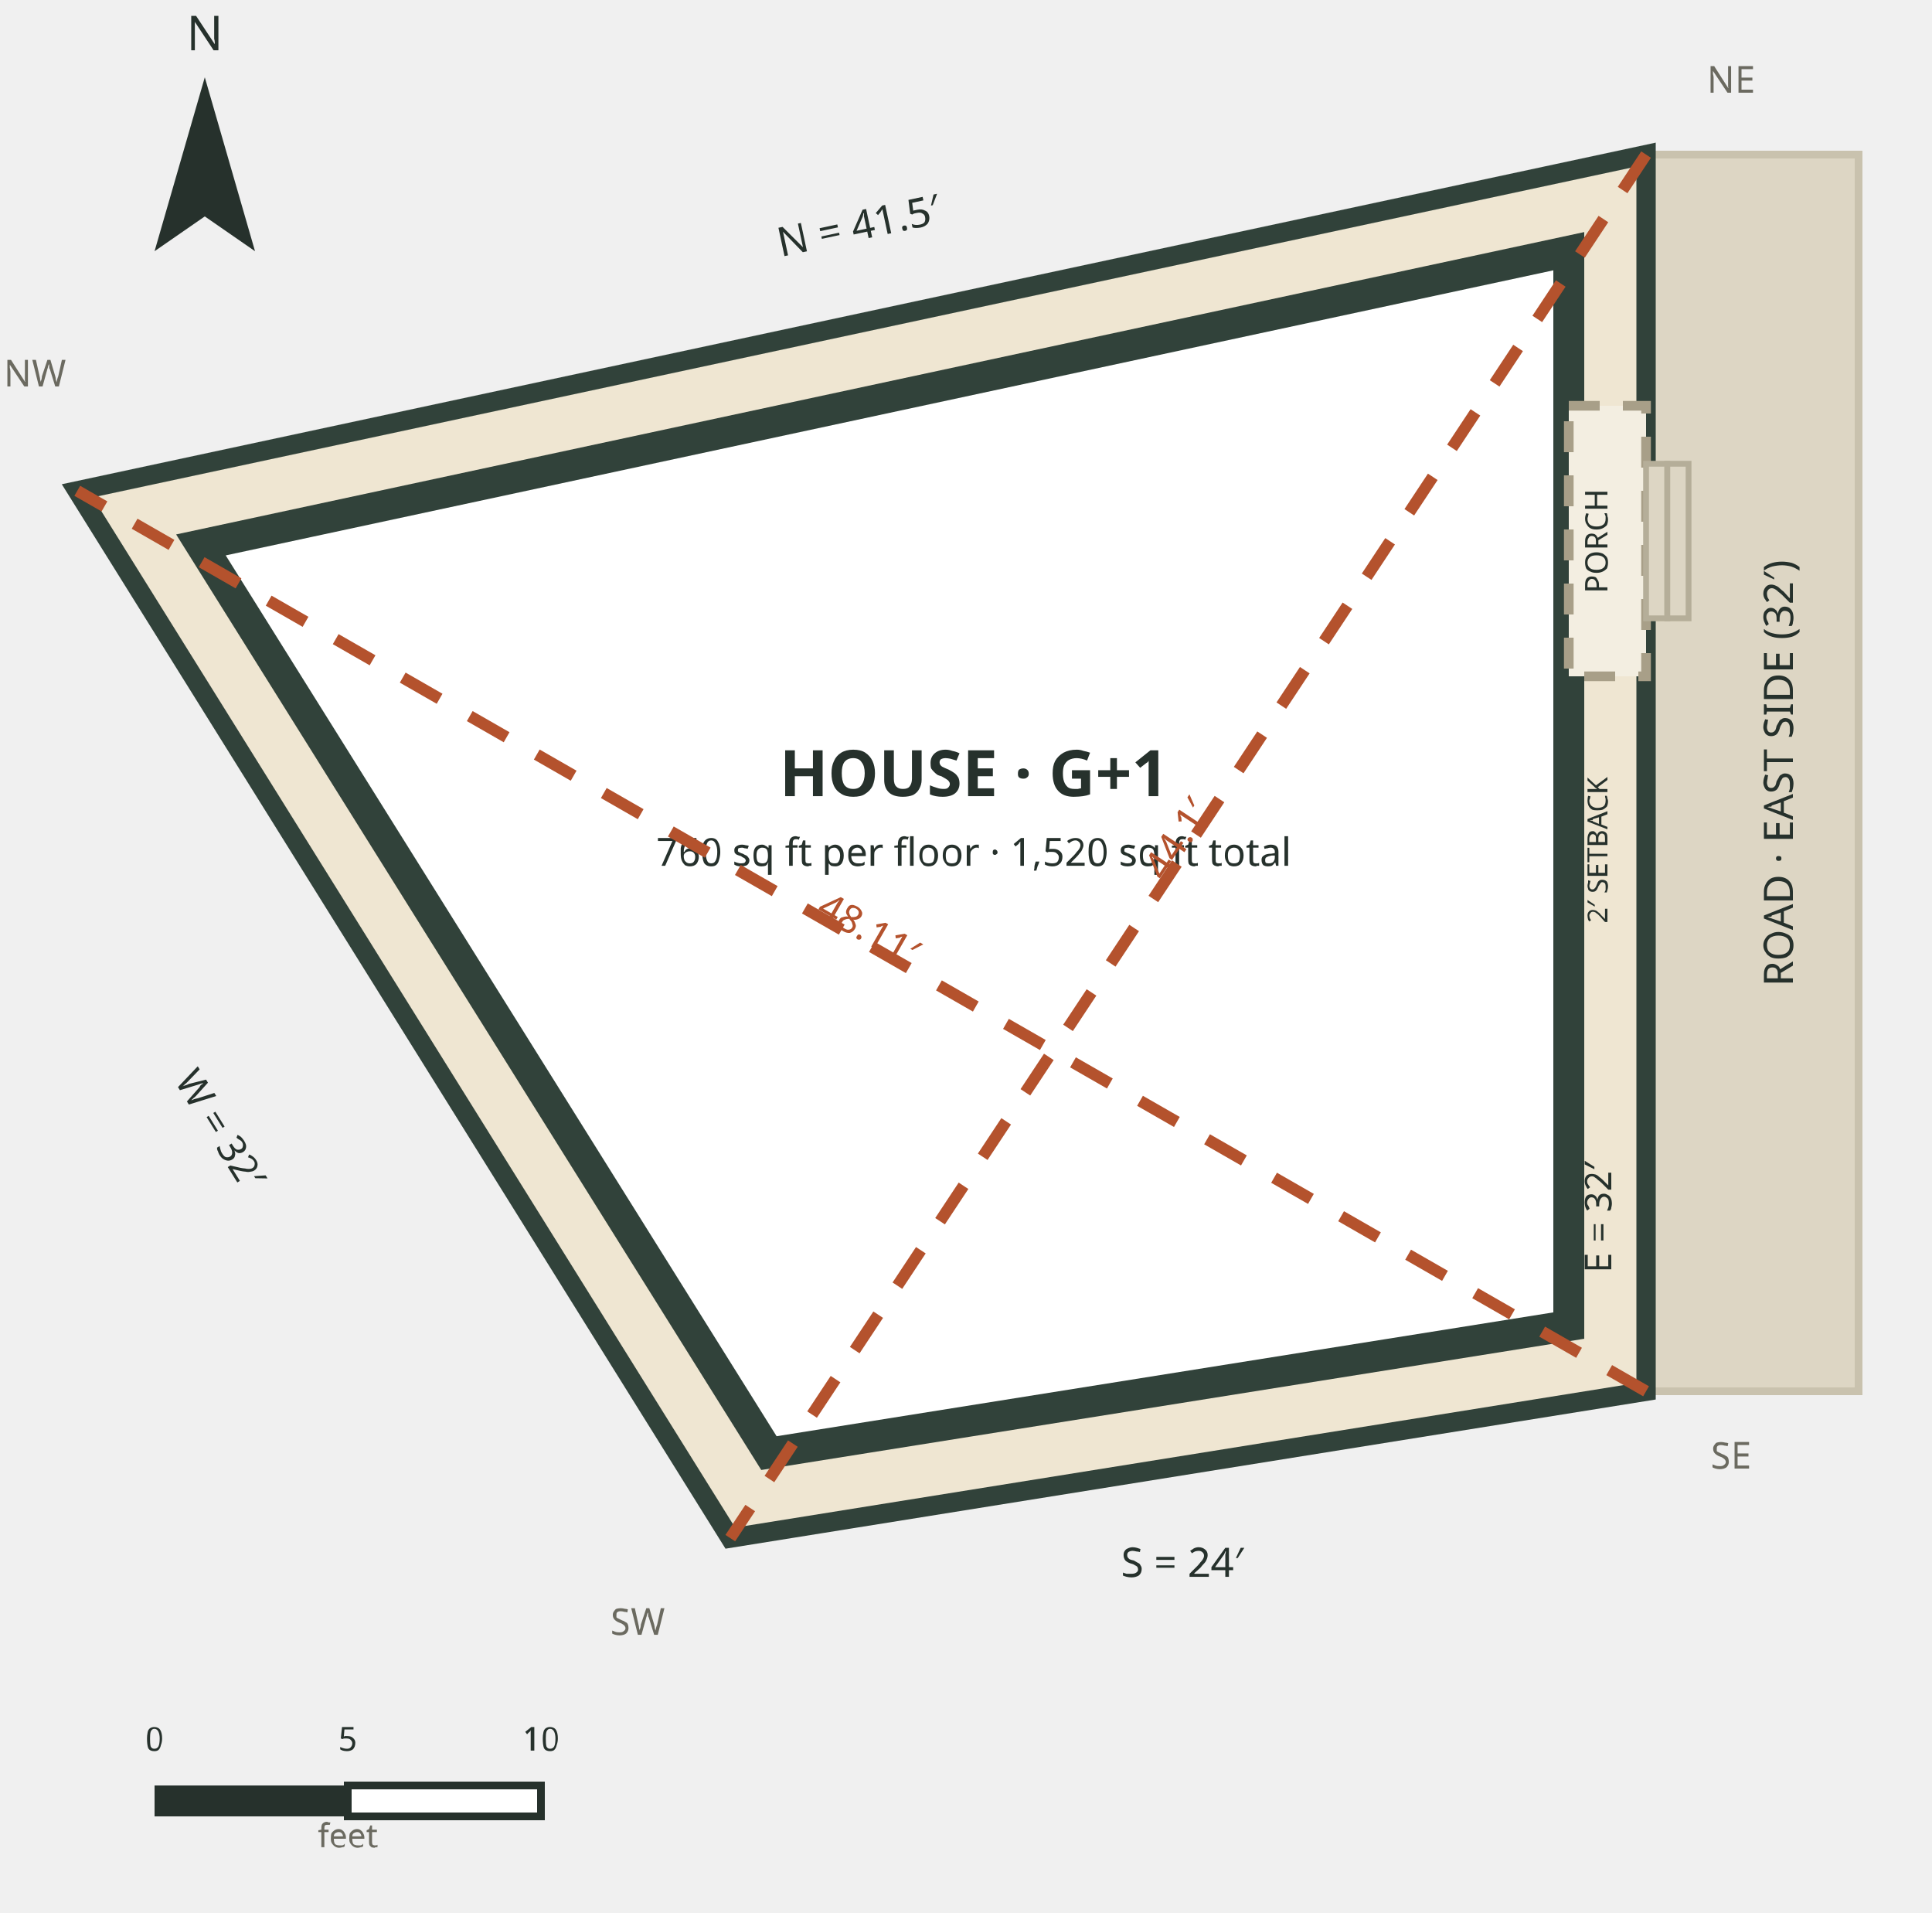
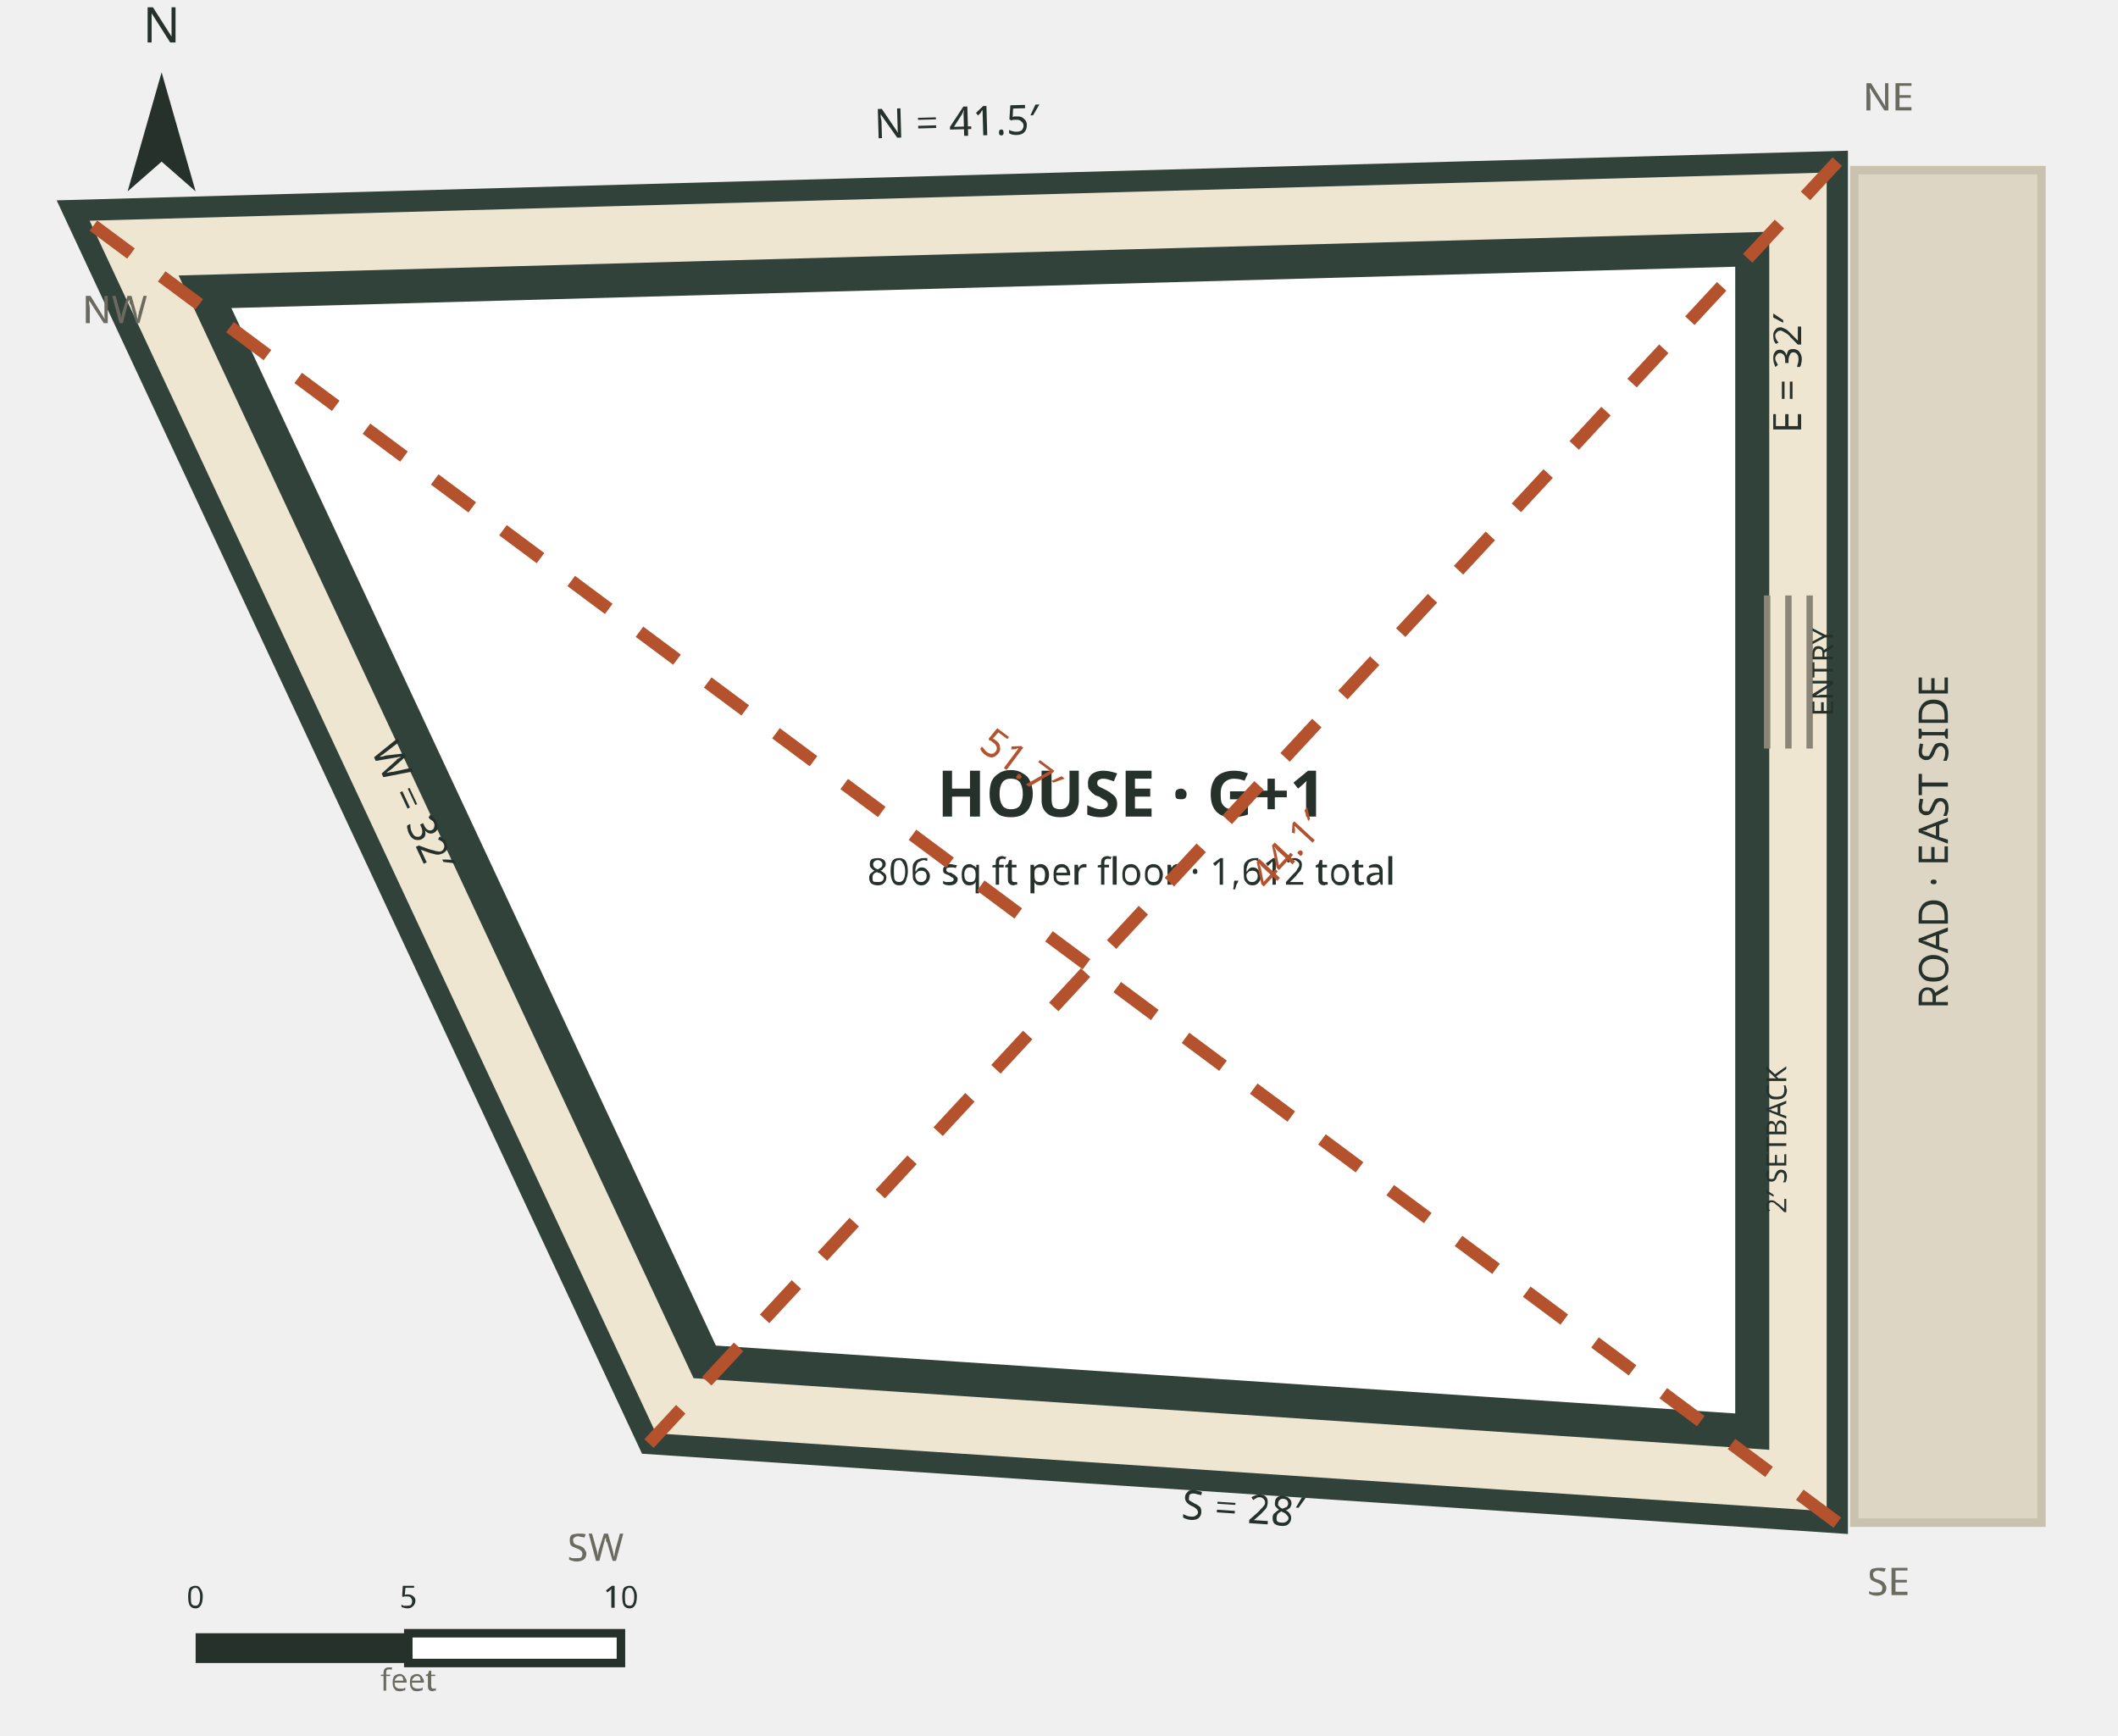
- <svg xmlns="http://www.w3.org/2000/svg" viewBox="0 0 50 49.5">
-   <rect x="42.6" y="4" width="5.5" height="32" fill="#ddd6c4" stroke="#c9c2ae" stroke-width="0.2" />
-   <text x="46.4" y="20" font-size="1.05" fill="#26312c" text-anchor="middle" font-family="system-ui,sans-serif" transform="rotate(-90 46.4 20)">ROAD · EAST SIDE (32′)</text>
-   <path d="M42.6,4 42.6,36 18.9,39.8 2,12.7 Z" fill="#efe6d2" stroke="#31423a" stroke-width="0.5" />
-   <path d="M 40.6 6.5 L 40.6 34.3 L 19.9 37.6 L 5.2 14.1 Z" fill="#ffffff" stroke="#31423a" stroke-width="0.8" />
-   <text x="25.2" y="20.6" font-size="1.65" fill="#26312c" text-anchor="middle" font-family="system-ui,sans-serif" stroke="#fff" stroke-width="0.55" paint-order="stroke" font-weight="700">HOUSE · G+1</text>
-   <text x="25.2" y="22.4" font-size="1" fill="#26312c" text-anchor="middle" font-family="system-ui,sans-serif" stroke="#fff" stroke-width="0.5" paint-order="stroke">760 sq ft per floor · 1,520 sq ft total</text>
-   <rect x="40.6" y="10.5" width="2" height="7" fill="#f3eee1" stroke="#a89f88" stroke-width="0.25" stroke-dasharray="0.8 0.6" />
-   <text x="41.6" y="14" font-size="0.8" fill="#26312c" text-anchor="middle" font-family="system-ui,sans-serif" transform="rotate(-90 41.6 14)">PORCH</text>
-   <rect x="42.6" y="12" width="0.55" height="4" fill="#ddd6c4" stroke="#b5ae99" stroke-width="0.15" />
-   <rect x="43.15" y="12" width="0.55" height="4" fill="#ddd6c4" stroke="#b5ae99" stroke-width="0.15" />
-   <text x="41.6" y="22" font-size="0.72" fill="#26312c" text-anchor="middle" font-family="system-ui,sans-serif" transform="rotate(-90 41.6 22)">2′ SETBACK</text>
-   <text x="41.7" y="31.5" font-size="0.95" fill="#26312c" text-anchor="middle" font-family="system-ui,sans-serif" transform="rotate(-90 41.7 31.5)">E = 32′</text>
-   <text x="30.6" y="40.8" font-size="1.05" fill="#26312c" text-anchor="middle" font-family="system-ui,sans-serif">S = 24′</text>
-   <text x="5.4" y="29.4" font-size="1" fill="#26312c" text-anchor="middle" font-family="system-ui,sans-serif" transform="rotate(58.1 5.4 29.4)">W = 32′</text>
-   <text x="22.3" y="6.2" font-size="1.05" fill="#26312c" text-anchor="middle" font-family="system-ui,sans-serif" transform="rotate(-12.1 22.3 6.2)">N = 41.5′</text>
-   <line x1="42.6" y1="4" x2="18.9" y2="39.8" stroke="#b4522d" stroke-width="0.3" stroke-dasharray="1.1 0.9" />
-   <line x1="42.6" y1="36" x2="2" y2="12.7" stroke="#b4522d" stroke-width="0.3" stroke-dasharray="1.1 0.9" />
-   <text x="30.75" y="21.9" font-size="1" fill="#b4522d" text-anchor="middle" font-family="system-ui,sans-serif" transform="rotate(-56.5 30.75 21.9)">44.1′</text>
-   <text x="22.3" y="24.35" font-size="1" fill="#b4522d" text-anchor="middle" font-family="system-ui,sans-serif" transform="rotate(29.8 22.3 24.35)">48.11′</text>
-   <text x="44.8" y="2.4" font-size="0.95" fill="#6b6a60" text-anchor="middle" font-family="system-ui,sans-serif">NE</text>
-   <text x="44.8" y="38" font-size="0.95" fill="#6b6a60" text-anchor="middle" font-family="system-ui,sans-serif">SE</text>
-   <text x="16.5" y="42.3" font-size="0.95" fill="#6b6a60" text-anchor="middle" font-family="system-ui,sans-serif">SW</text>
-   <text x="0.9" y="10" font-size="0.95" fill="#6b6a60" text-anchor="middle" font-family="system-ui,sans-serif">NW</text>
-   <path d="M4 6.5 L5.3 2 L6.6 6.5 L5.3 5.6 Z" fill="#26312c" stroke="#26312c" stroke-width="0" />
-   <text x="5.3" y="1.3" font-size="1.25" fill="#26312c" text-anchor="middle" font-family="system-ui,sans-serif">N</text>
-   <rect x="4" y="46.2" width="5" height="0.8" fill="#26312c" stroke="none" stroke-width="0" />
-   <rect x="9" y="46.2" width="5" height="0.8" fill="#fff" stroke="#26312c" stroke-width="0.2" />
-   <text x="4" y="45.3" font-size="0.85" fill="#26312c" text-anchor="middle" font-family="system-ui,sans-serif">0</text>
-   <text x="9" y="45.3" font-size="0.85" fill="#26312c" text-anchor="middle" font-family="system-ui,sans-serif">5</text>
-   <text x="14" y="45.3" font-size="0.85" fill="#26312c" text-anchor="middle" font-family="system-ui,sans-serif">10</text>
-   <text x="9" y="47.8" font-size="0.85" fill="#6b6a60" text-anchor="middle" font-family="system-ui,sans-serif">feet</text>
+ <svg xmlns="http://www.w3.org/2000/svg" viewBox="-0.6 0.2 49.8 40.8">
+   <rect x="43" y="4.2" width="4.4" height="31.8" fill="#ddd6c4" stroke="#c9c2ae" stroke-width="0.2" />
+   <text x="45.2" y="20" font-size="0.95" fill="#26312c" text-anchor="middle" font-family="system-ui,sans-serif" transform="rotate(-90 45.2 20)">ROAD · EAST SIDE</text>
+   <path d="M 42.6,4 42.6,36 14.66,34.14 1.12,5.15 Z" fill="#efe6d2" stroke="#31423a" stroke-width="0.5" />
+   <path d="M 40.6,6.06 40.6,33.86 15.97,32.22 4.22,7.06 Z" fill="#ffffff" stroke="#31423a" stroke-width="0.8" />
+   <text x="26" y="19.4" font-size="1.5" fill="#26312c" text-anchor="middle" font-family="system-ui,sans-serif" stroke="#fff" stroke-width="0.55" paint-order="stroke" font-weight="700">HOUSE · G+1</text>
+   <text x="26" y="21" font-size="0.88" fill="#26312c" text-anchor="middle" font-family="system-ui,sans-serif" stroke="#fff" stroke-width="0.5" paint-order="stroke">806 sq ft per floor · 1,612 total</text>
+   <text x="41.4" y="27" font-size="0.66" fill="#26312c" text-anchor="middle" font-family="system-ui,sans-serif" transform="rotate(-90 41.4 27)">2′ SETBACK</text>
+   <line x1="40.95" y1="14.2" x2="40.95" y2="17.8" stroke="#8a8577" stroke-width="0.15" />
+   <line x1="41.45" y1="14.2" x2="41.45" y2="17.8" stroke="#8a8577" stroke-width="0.15" />
+   <line x1="41.95" y1="14.2" x2="41.95" y2="17.8" stroke="#8a8577" stroke-width="0.15" />
+   <text x="42.5" y="16" font-size="0.68" fill="#26312c" text-anchor="middle" font-family="system-ui,sans-serif" transform="rotate(-90 42.5 16)">ENTRY</text>
+   <text x="41.75" y="9" font-size="0.92" fill="#26312c" text-anchor="middle" font-family="system-ui,sans-serif" transform="rotate(-90 41.75 9)">E = 32′</text>
+   <text x="28.6" y="36" font-size="0.95" fill="#26312c" text-anchor="middle" font-family="system-ui,sans-serif" transform="rotate(3.8 28.6 36.0)">S = 28′</text>
+   <text x="8.8" y="19.3" font-size="0.95" fill="#26312c" text-anchor="middle" font-family="system-ui,sans-serif" transform="rotate(65 8.8 19.3)">W = 32′</text>
+   <text x="21.9" y="3.4" font-size="0.95" fill="#26312c" text-anchor="middle" font-family="system-ui,sans-serif" transform="rotate(-1.6 21.9 3.4)">N = 41.5′</text>
+   <line x1="42.6" y1="4" x2="14.66" y2="34.14" stroke="#b4522d" stroke-width="0.3" stroke-dasharray="1.1 0.9" />
+   <line x1="42.6" y1="36" x2="1.12" y2="5.15" stroke="#b4522d" stroke-width="0.3" stroke-dasharray="1.1 0.9" />
+   <text x="29.9" y="20.4" font-size="0.92" fill="#b4522d" text-anchor="middle" font-family="system-ui,sans-serif" transform="rotate(-47.2 29.9 20.4)">44.1′</text>
+   <text x="23.2" y="18.4" font-size="0.92" fill="#b4522d" text-anchor="middle" font-family="system-ui,sans-serif" transform="rotate(36.7 23.2 18.4)">51.7′</text>
+   <text x="43.8" y="2.8" font-size="0.9" fill="#6b6a60" text-anchor="middle" font-family="system-ui,sans-serif">NE</text>
+   <text x="43.8" y="37.7" font-size="0.9" fill="#6b6a60" text-anchor="middle" font-family="system-ui,sans-serif">SE</text>
+   <text x="13.4" y="36.9" font-size="0.9" fill="#6b6a60" text-anchor="middle" font-family="system-ui,sans-serif">SW</text>
+   <text x="2.1" y="7.8" font-size="0.9" fill="#6b6a60" text-anchor="middle" font-family="system-ui,sans-serif">NW</text>
+   <path d="M2.4 4.7 L3.2 1.9 L4.0 4.7 L3.2 4.0 Z" fill="#26312c" stroke="#26312c" stroke-width="0" />
+   <text x="3.2" y="1.2" font-size="1.15" fill="#26312c" text-anchor="middle" font-family="system-ui,sans-serif">N</text>
+   <rect x="4" y="38.6" width="5" height="0.7" fill="#26312c" stroke="none" stroke-width="0" />
+   <rect x="9" y="38.6" width="5" height="0.7" fill="#fff" stroke="#26312c" stroke-width="0.2" />
+   <text x="4" y="38" font-size="0.72" fill="#26312c" text-anchor="middle" font-family="system-ui,sans-serif">0</text>
+   <text x="9" y="38" font-size="0.72" fill="#26312c" text-anchor="middle" font-family="system-ui,sans-serif">5</text>
+   <text x="14" y="38" font-size="0.72" fill="#26312c" text-anchor="middle" font-family="system-ui,sans-serif">10</text>
+   <text x="9" y="39.95" font-size="0.72" fill="#6b6a60" text-anchor="middle" font-family="system-ui,sans-serif">feet</text>
</svg>
